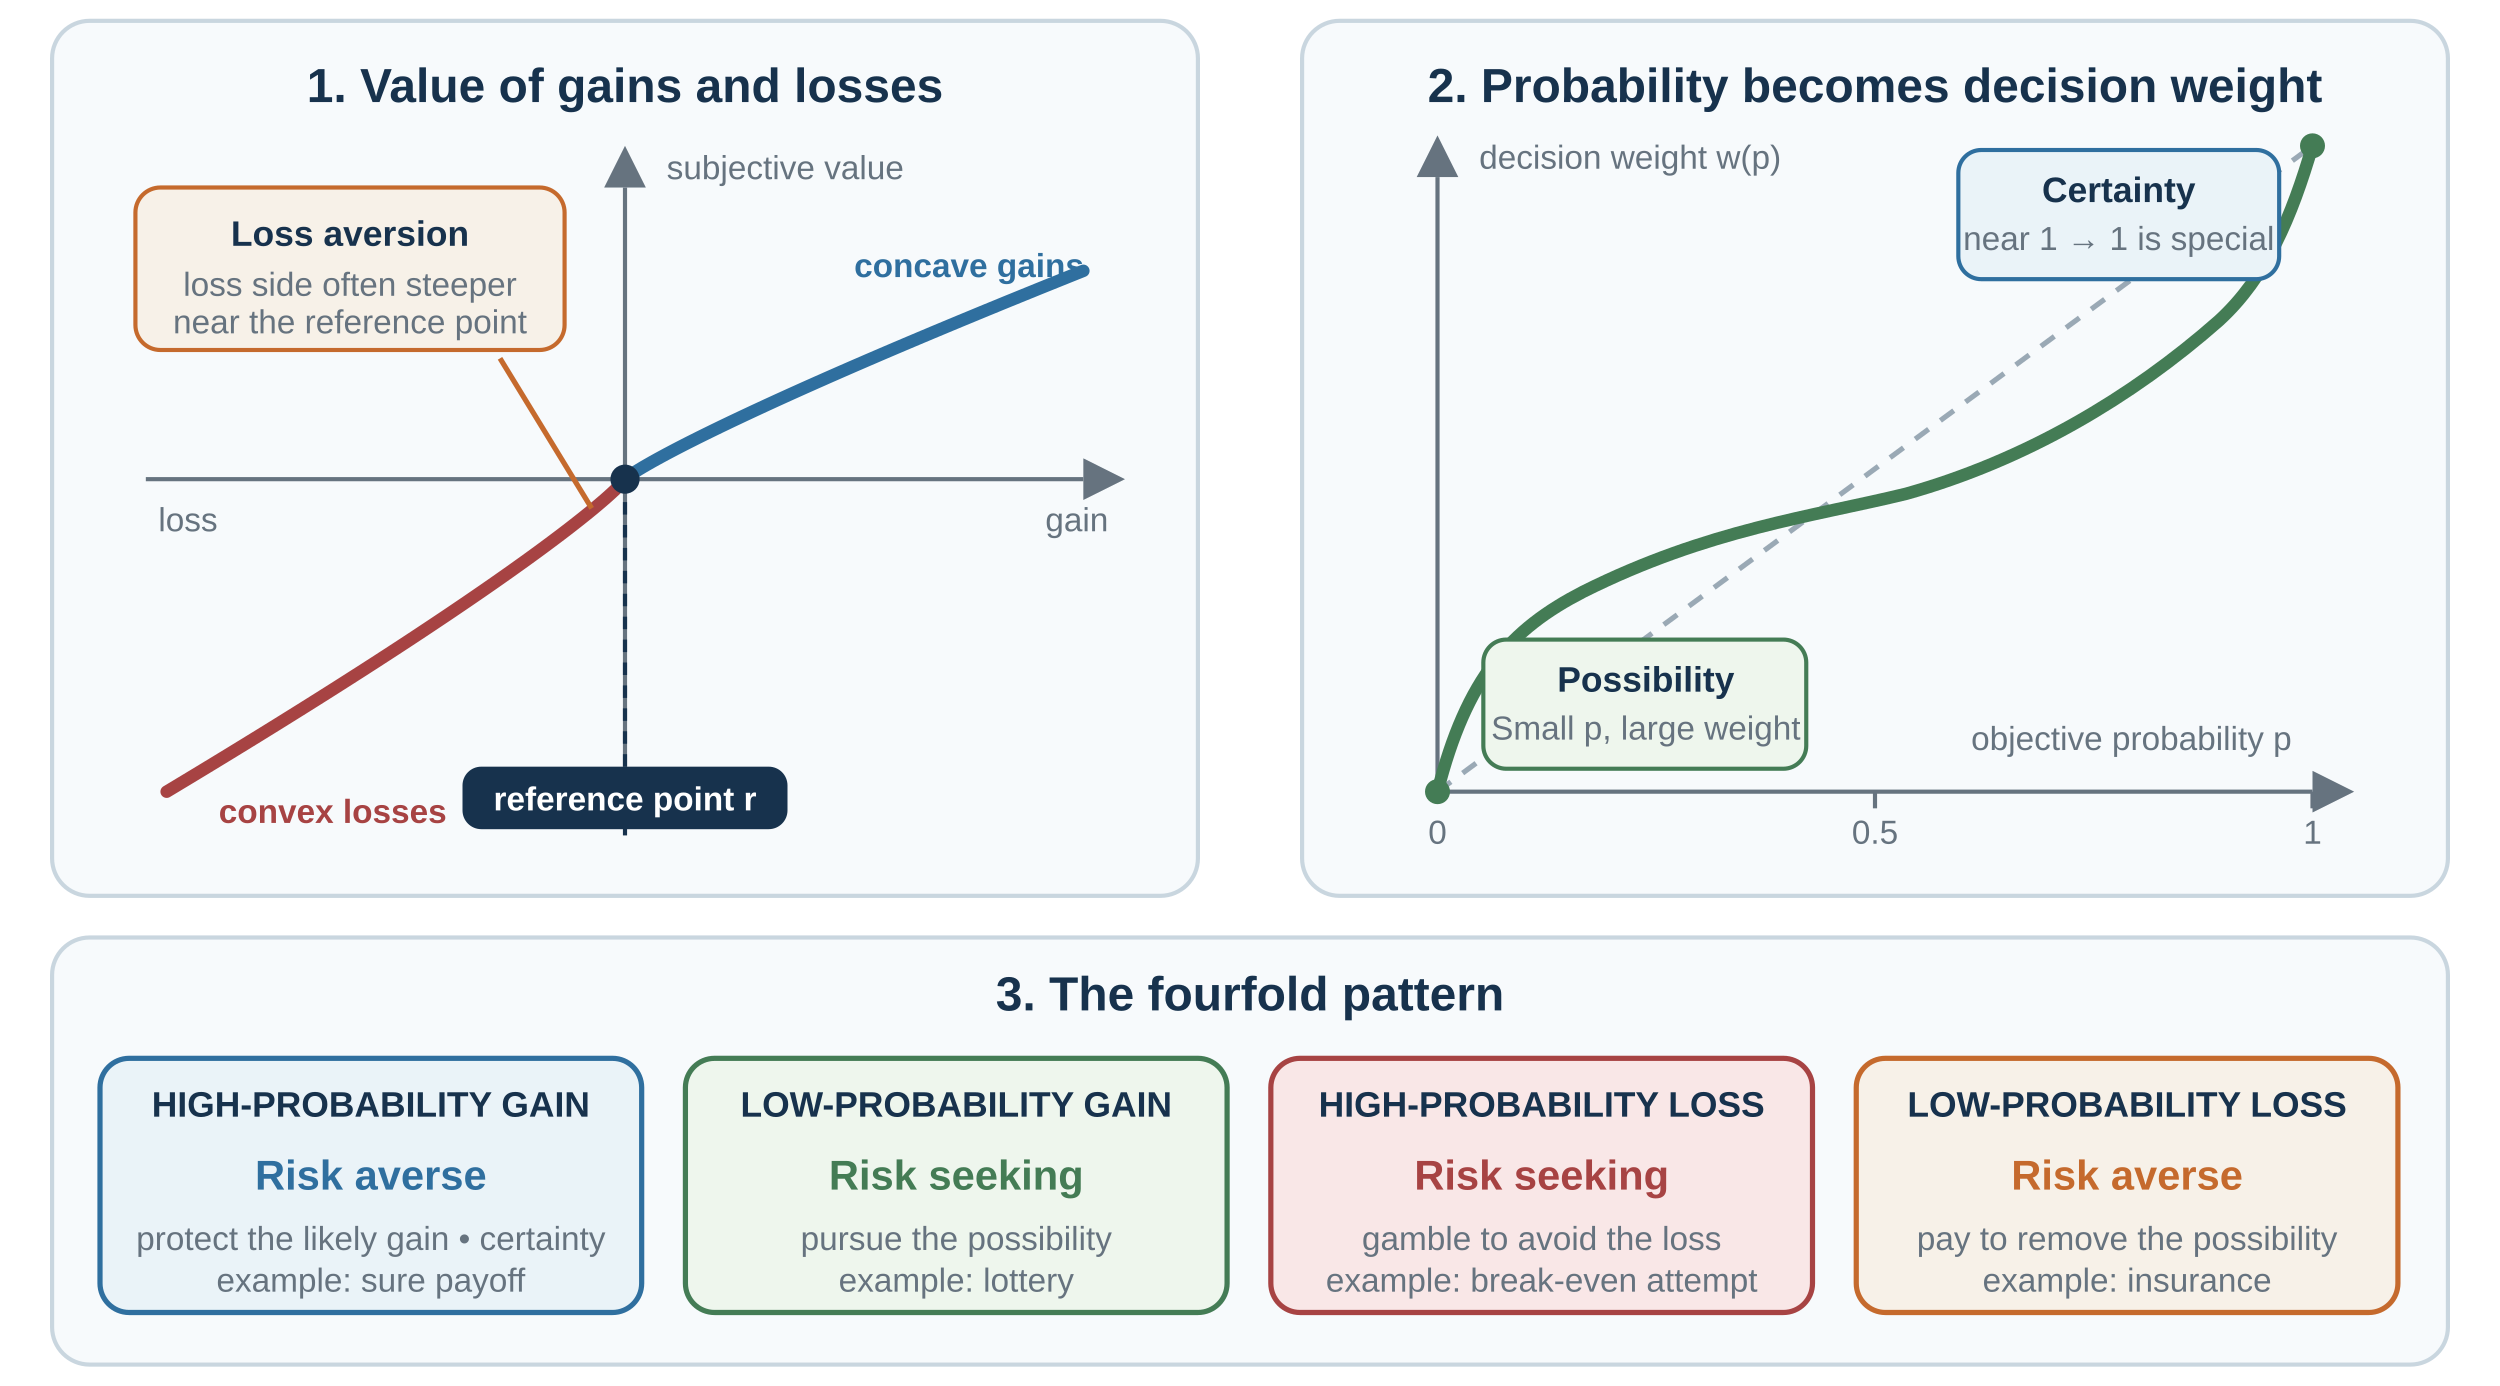
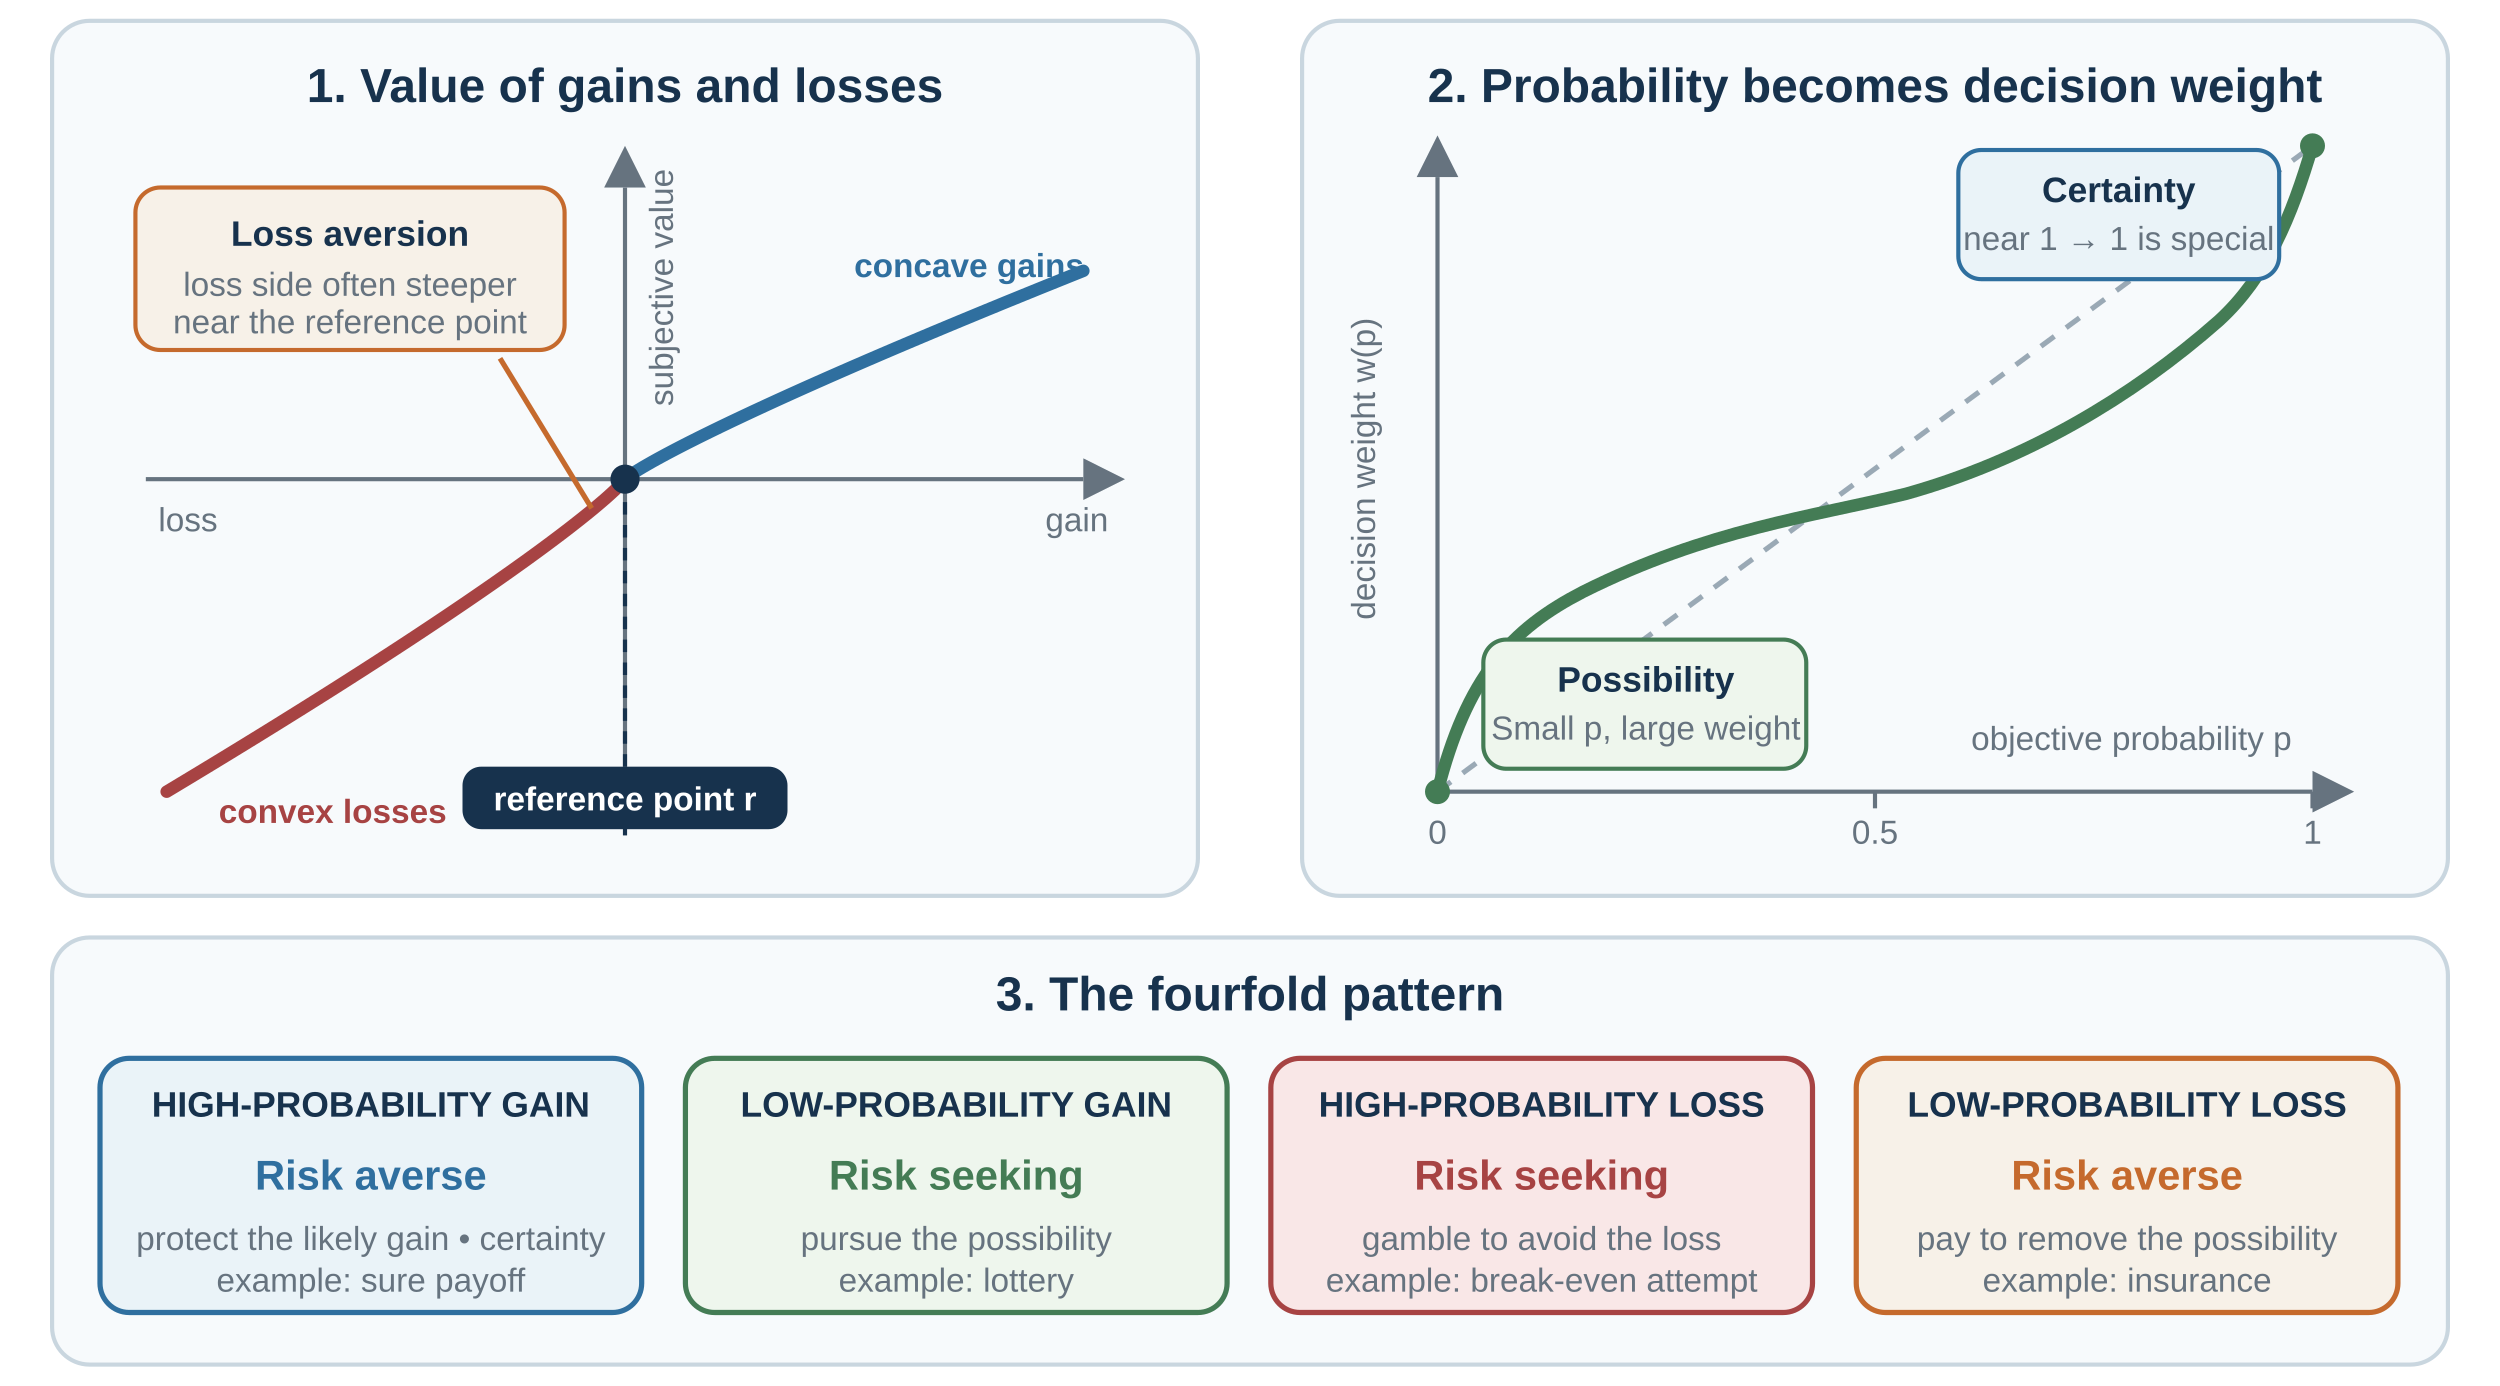
<svg xmlns="http://www.w3.org/2000/svg" width="1200" height="665" viewBox="0 70 1200 665" role="img" aria-labelledby="title desc" data-text-review="2026-09-14">
  <defs>
    <marker id="pt-arrow" viewBox="0 0 10 8" markerWidth="10" markerHeight="8" refX="9" refY="4" orient="auto" markerUnits="userSpaceOnUse">
      <path d="M0.5,0.8 L9,4 L0.5,7.2 z" fill="#66737f" />
    </marker>
    <style>
      .title { font: 700 32px Arial, sans-serif; fill: #17324d; }
      .panel-title { font: 700 23px Arial, sans-serif; fill: #17324d; }
      .label { font: 700 17px Arial, sans-serif; fill: #17324d; }
      .body { font: 16px Arial, sans-serif; fill: #344b5f; }
      .small { font: 16px Arial, sans-serif; fill: #66737f; }
      .axis { stroke: #66737f; stroke-width: 2; }
    </style>
  </defs>
  <rect width="1200" height="690" fill="#ffffff" x="0" y="70" />
  <rect x="25" y="80" width="550" height="420" rx="18" fill="#f7fafc" stroke="#c9d6df" stroke-width="2" />
  <text class="panel-title" x="300" y="119" text-anchor="middle">1. Value of gains and losses</text>
  <line class="axis" x1="70" y1="300" x2="520" y2="300" />
  <polygon points="520,290 540,300 520,310" fill="#66737f" />
  <line class="axis" x1="300" y1="460" x2="300" y2="160" />
  <polygon points="290,160 300,140 310,160" fill="#66737f" />
  <text class="small" x="532" y="325" text-anchor="end">gain</text>
  <text class="small" x="76" y="325">loss</text>
-   <text class="small" x="320" y="156">subjective value</text>
+   <text class="small" x="323" y="208" transform="rotate(-90 323 208)" text-anchor="middle">subjective value</text>
  <path d="M 300.00 300.00 L 297.80 302.61 L 295.60 304.80 L 293.40 306.85 L 291.20 308.83 L 289.00 310.74 L 286.80 312.61 L 284.60 314.45 L 282.40 316.25 L 280.20 318.02 L 278.00 319.77 L 275.80 321.50 L 273.60 323.22 L 271.40 324.91 L 269.20 326.59 L 267.00 328.25 L 264.80 329.90 L 262.60 331.54 L 260.40 333.17 L 258.20 334.79 L 256.00 336.39 L 253.80 337.99 L 251.60 339.58 L 249.40 341.15 L 247.20 342.72 L 245.00 344.29 L 242.80 345.84 L 240.60 347.39 L 238.40 348.93 L 236.20 350.47 L 234.00 351.99 L 231.80 353.52 L 229.60 355.03 L 227.40 356.54 L 225.20 358.05 L 223.00 359.55 L 220.80 361.04 L 218.60 362.53 L 216.40 364.02 L 214.20 365.50 L 212.00 366.97 L 209.80 368.44 L 207.60 369.91 L 205.40 371.37 L 203.20 372.83 L 201.00 374.29 L 198.80 375.74 L 196.60 377.19 L 194.40 378.63 L 192.20 380.07 L 190.00 381.51 L 187.80 382.94 L 185.60 384.37 L 183.40 385.79 L 181.20 387.22 L 179.00 388.64 L 176.80 390.05 L 174.60 391.47 L 172.40 392.88 L 170.20 394.28 L 168.00 395.69 L 165.80 397.09 L 163.60 398.49 L 161.40 399.89 L 159.20 401.28 L 157.00 402.67 L 154.80 404.06 L 152.60 405.45 L 150.40 406.83 L 148.20 408.21 L 146.00 409.59 L 143.80 410.97 L 141.60 412.34 L 139.40 413.71 L 137.20 415.08 L 135.00 416.45 L 132.80 417.82 L 130.60 419.18 L 128.40 420.54 L 126.20 421.90 L 124.00 423.26 L 121.80 424.61 L 119.60 425.96 L 117.40 427.32 L 115.20 428.66 L 113.00 430.01 L 110.80 431.36 L 108.60 432.70 L 106.40 434.04 L 104.20 435.38 L 102.00 436.72 L 99.80 438.05 L 97.60 439.39 L 95.40 440.72 L 93.20 442.05 L 91.00 443.38 L 88.80 444.71 L 86.60 446.03 L 84.40 447.36 L 82.20 448.68 L 80.00 450.00" fill="none" stroke="#a74343" stroke-width="6" stroke-linecap="round" />
  <path d="M 300.00 300.00 L 302.20 298.26 L 304.40 296.80 L 306.60 295.43 L 308.80 294.11 L 311.00 292.84 L 313.20 291.59 L 315.40 290.37 L 317.60 289.17 L 319.80 287.98 L 322.00 286.82 L 324.20 285.66 L 326.40 284.52 L 328.60 283.39 L 330.80 282.27 L 333.00 281.17 L 335.20 280.06 L 337.40 278.97 L 339.60 277.89 L 341.80 276.81 L 344.00 275.74 L 346.20 274.67 L 348.40 273.62 L 350.60 272.56 L 352.80 271.52 L 355.00 270.48 L 357.20 269.44 L 359.40 268.41 L 361.60 267.38 L 363.80 266.36 L 366.00 265.34 L 368.20 264.32 L 370.40 263.31 L 372.60 262.30 L 374.80 261.30 L 377.00 260.30 L 379.20 259.30 L 381.40 258.31 L 383.60 257.32 L 385.80 256.33 L 388.00 255.35 L 390.20 254.37 L 392.40 253.39 L 394.60 252.42 L 396.80 251.44 L 399.00 250.47 L 401.20 249.51 L 403.40 248.54 L 405.60 247.58 L 407.80 246.62 L 410.00 245.66 L 412.20 244.71 L 414.40 243.76 L 416.60 242.80 L 418.80 241.86 L 421.00 240.91 L 423.20 239.96 L 425.40 239.02 L 427.60 238.08 L 429.80 237.14 L 432.00 236.21 L 434.20 235.27 L 436.40 234.34 L 438.60 233.41 L 440.80 232.48 L 443.00 231.55 L 445.20 230.63 L 447.40 229.70 L 449.60 228.78 L 451.80 227.86 L 454.00 226.94 L 456.20 226.02 L 458.40 225.11 L 460.60 224.19 L 462.80 223.28 L 465.00 222.37 L 467.20 221.46 L 469.40 220.55 L 471.60 219.64 L 473.80 218.73 L 476.00 217.83 L 478.20 216.93 L 480.40 216.02 L 482.60 215.12 L 484.80 214.22 L 487.00 213.33 L 489.20 212.43 L 491.40 211.53 L 493.60 210.64 L 495.80 209.75 L 498.00 208.85 L 500.20 207.96 L 502.40 207.07 L 504.60 206.19 L 506.80 205.30 L 509.00 204.41 L 511.20 203.53 L 513.40 202.64 L 515.60 201.76 L 517.80 200.88 L 520.00 200.00" fill="none" stroke="#2f6f9f" stroke-width="6" stroke-linecap="round" />
  <circle cx="300" cy="300" r="7" fill="#17324d" />
  <line x1="300" y1="300" x2="300" y2="475" stroke="#17324d" stroke-width="2" stroke-dasharray="6 5" />
  <rect x="222" y="438" width="156" height="30" rx="9" fill="#17324d" />
  <text x="300" y="459" text-anchor="middle" font-family="Arial, sans-serif" font-size="16" font-weight="700" fill="#ffffff">reference point r</text>
  <text x="410" y="203" font-family="Arial, sans-serif" font-size="16" font-weight="700" fill="#2f6f9f">concave gains</text>
  <text x="105" y="465" font-family="Arial, sans-serif" font-size="16" font-weight="700" fill="#a74343">convex losses</text>
  <path d="M284 314 L240 242" fill="none" stroke="#c56a2d" stroke-width="2.5" />
  <rect x="65" y="160" width="206" height="78" rx="12" fill="#f7f1e8" stroke="#c56a2d" stroke-width="2" />
  <text class="label" x="168" y="188" text-anchor="middle">Loss aversion</text>
  <text class="small" x="168" y="212" text-anchor="middle">loss side often steeper</text>
  <text class="small" x="168" y="230" text-anchor="middle">near the reference point</text>
  <rect x="625" y="80" width="550" height="420" rx="18" fill="#f7fafc" stroke="#c9d6df" stroke-width="2" />
  <text class="panel-title" x="900" y="119" text-anchor="middle">2. Probability becomes decision weight</text>
  <line class="axis" x1="690" y1="450" x2="1110" y2="450" />
  <polygon points="1110,440 1130,450 1110,460" fill="#66737f" />
  <line class="axis" x1="690" y1="450" x2="690" y2="155" />
  <polygon points="680,155 690,135 700,155" fill="#66737f" />
  <text class="small" x="1100" y="430" text-anchor="end">objective probability p</text>
-   <text class="small" x="710" y="151">decision weight w(p)</text>
+   <text class="small" x="660" y="295" transform="rotate(-90 660 295)" text-anchor="middle">decision weight w(p)</text>
  <line x1="690" y1="450" x2="1110" y2="140" stroke="#9aa9b5" stroke-width="2.5" stroke-dasharray="8 7" />
  <text class="small" x="980" y="206" transform="rotate(-36 980 206)">w(p) = p</text>
  <path d="M690 450 C704 395,725 372,760 354 C820 324,870 318,915 307 C972 291,1023 261,1065 224 C1088 203,1100 174,1110 140" fill="none" stroke="#447c55" stroke-width="6" stroke-linecap="round" />
  <circle cx="690" cy="450" r="6" fill="#447c55" />
  <circle cx="1110" cy="140" r="6" fill="#447c55" />
  <rect x="712" y="377" width="155" height="62" rx="11" fill="#eef6ed" stroke="#447c55" stroke-width="2" />
  <text class="label" x="790" y="402" text-anchor="middle">Possibility</text>
  <text class="small" x="790" y="425" text-anchor="middle">Small p, large weight</text>
  <rect x="940" y="142" width="154" height="62" rx="11" fill="#eaf3f8" stroke="#2f6f9f" stroke-width="2" />
  <text class="label" x="1017" y="167" text-anchor="middle">Certainty</text>
  <text class="small" x="1017" y="190" text-anchor="middle">near 1 → 1 is special</text>
  <line x1="900" y1="450" x2="900" y2="458" stroke="#66737f" stroke-width="2" />
  <line x1="1110" y1="450" x2="1110" y2="458" stroke="#66737f" stroke-width="2" />
  <text class="small" x="690" y="475" text-anchor="middle">0</text>
  <text class="small" x="900" y="475" text-anchor="middle">0.5</text>
  <text class="small" x="1110" y="475" text-anchor="middle">1</text>
  <rect x="25" y="520" width="1150" height="205" rx="18" fill="#f7fafc" stroke="#c9d6df" stroke-width="2" />
  <text class="panel-title" x="600" y="555" text-anchor="middle">3. The fourfold pattern</text>
  <rect x="48" y="578" width="260" height="122" rx="14" fill="#eaf3f8" stroke="#2f6f9f" stroke-width="2.5" />
  <text class="label" x="178" y="606" text-anchor="middle">HIGH-PROBABILITY GAIN</text>
  <text x="178" y="641" text-anchor="middle" font-family="Arial, sans-serif" font-size="20" font-weight="700" fill="#2f6f9f">Risk averse</text>
  <text class="small" x="178" y="670" text-anchor="middle">protect the likely gain • certainty</text>
  <text class="small" x="178" y="690" text-anchor="middle">example: sure payoff</text>
  <rect x="329" y="578" width="260" height="122" rx="14" fill="#eef6ed" stroke="#447c55" stroke-width="2.5" />
  <text class="label" x="459" y="606" text-anchor="middle">LOW-PROBABILITY GAIN</text>
  <text x="459" y="641" text-anchor="middle" font-family="Arial, sans-serif" font-size="20" font-weight="700" fill="#447c55">Risk seeking</text>
  <text class="small" x="459" y="670" text-anchor="middle">pursue the possibility</text>
  <text class="small" x="459" y="690" text-anchor="middle">example: lottery</text>
  <rect x="610" y="578" width="260" height="122" rx="14" fill="#f9e7e7" stroke="#a74343" stroke-width="2.5" />
  <text class="label" x="740" y="606" text-anchor="middle">HIGH-PROBABILITY LOSS</text>
  <text x="740" y="641" text-anchor="middle" font-family="Arial, sans-serif" font-size="20" font-weight="700" fill="#a74343">Risk seeking</text>
  <text class="small" x="740" y="670" text-anchor="middle">gamble to avoid the loss</text>
  <text class="small" x="740" y="690" text-anchor="middle">example: break-even attempt</text>
  <rect x="891" y="578" width="260" height="122" rx="14" fill="#f7f1e8" stroke="#c56a2d" stroke-width="2.5" />
  <text class="label" x="1021" y="606" text-anchor="middle">LOW-PROBABILITY LOSS</text>
  <text x="1021" y="641" text-anchor="middle" font-family="Arial, sans-serif" font-size="20" font-weight="700" fill="#c56a2d">Risk averse</text>
  <text class="small" x="1021" y="670" text-anchor="middle">pay to remove the possibility</text>
  <text class="small" x="1021" y="690" text-anchor="middle">example: insurance</text>
</svg>
